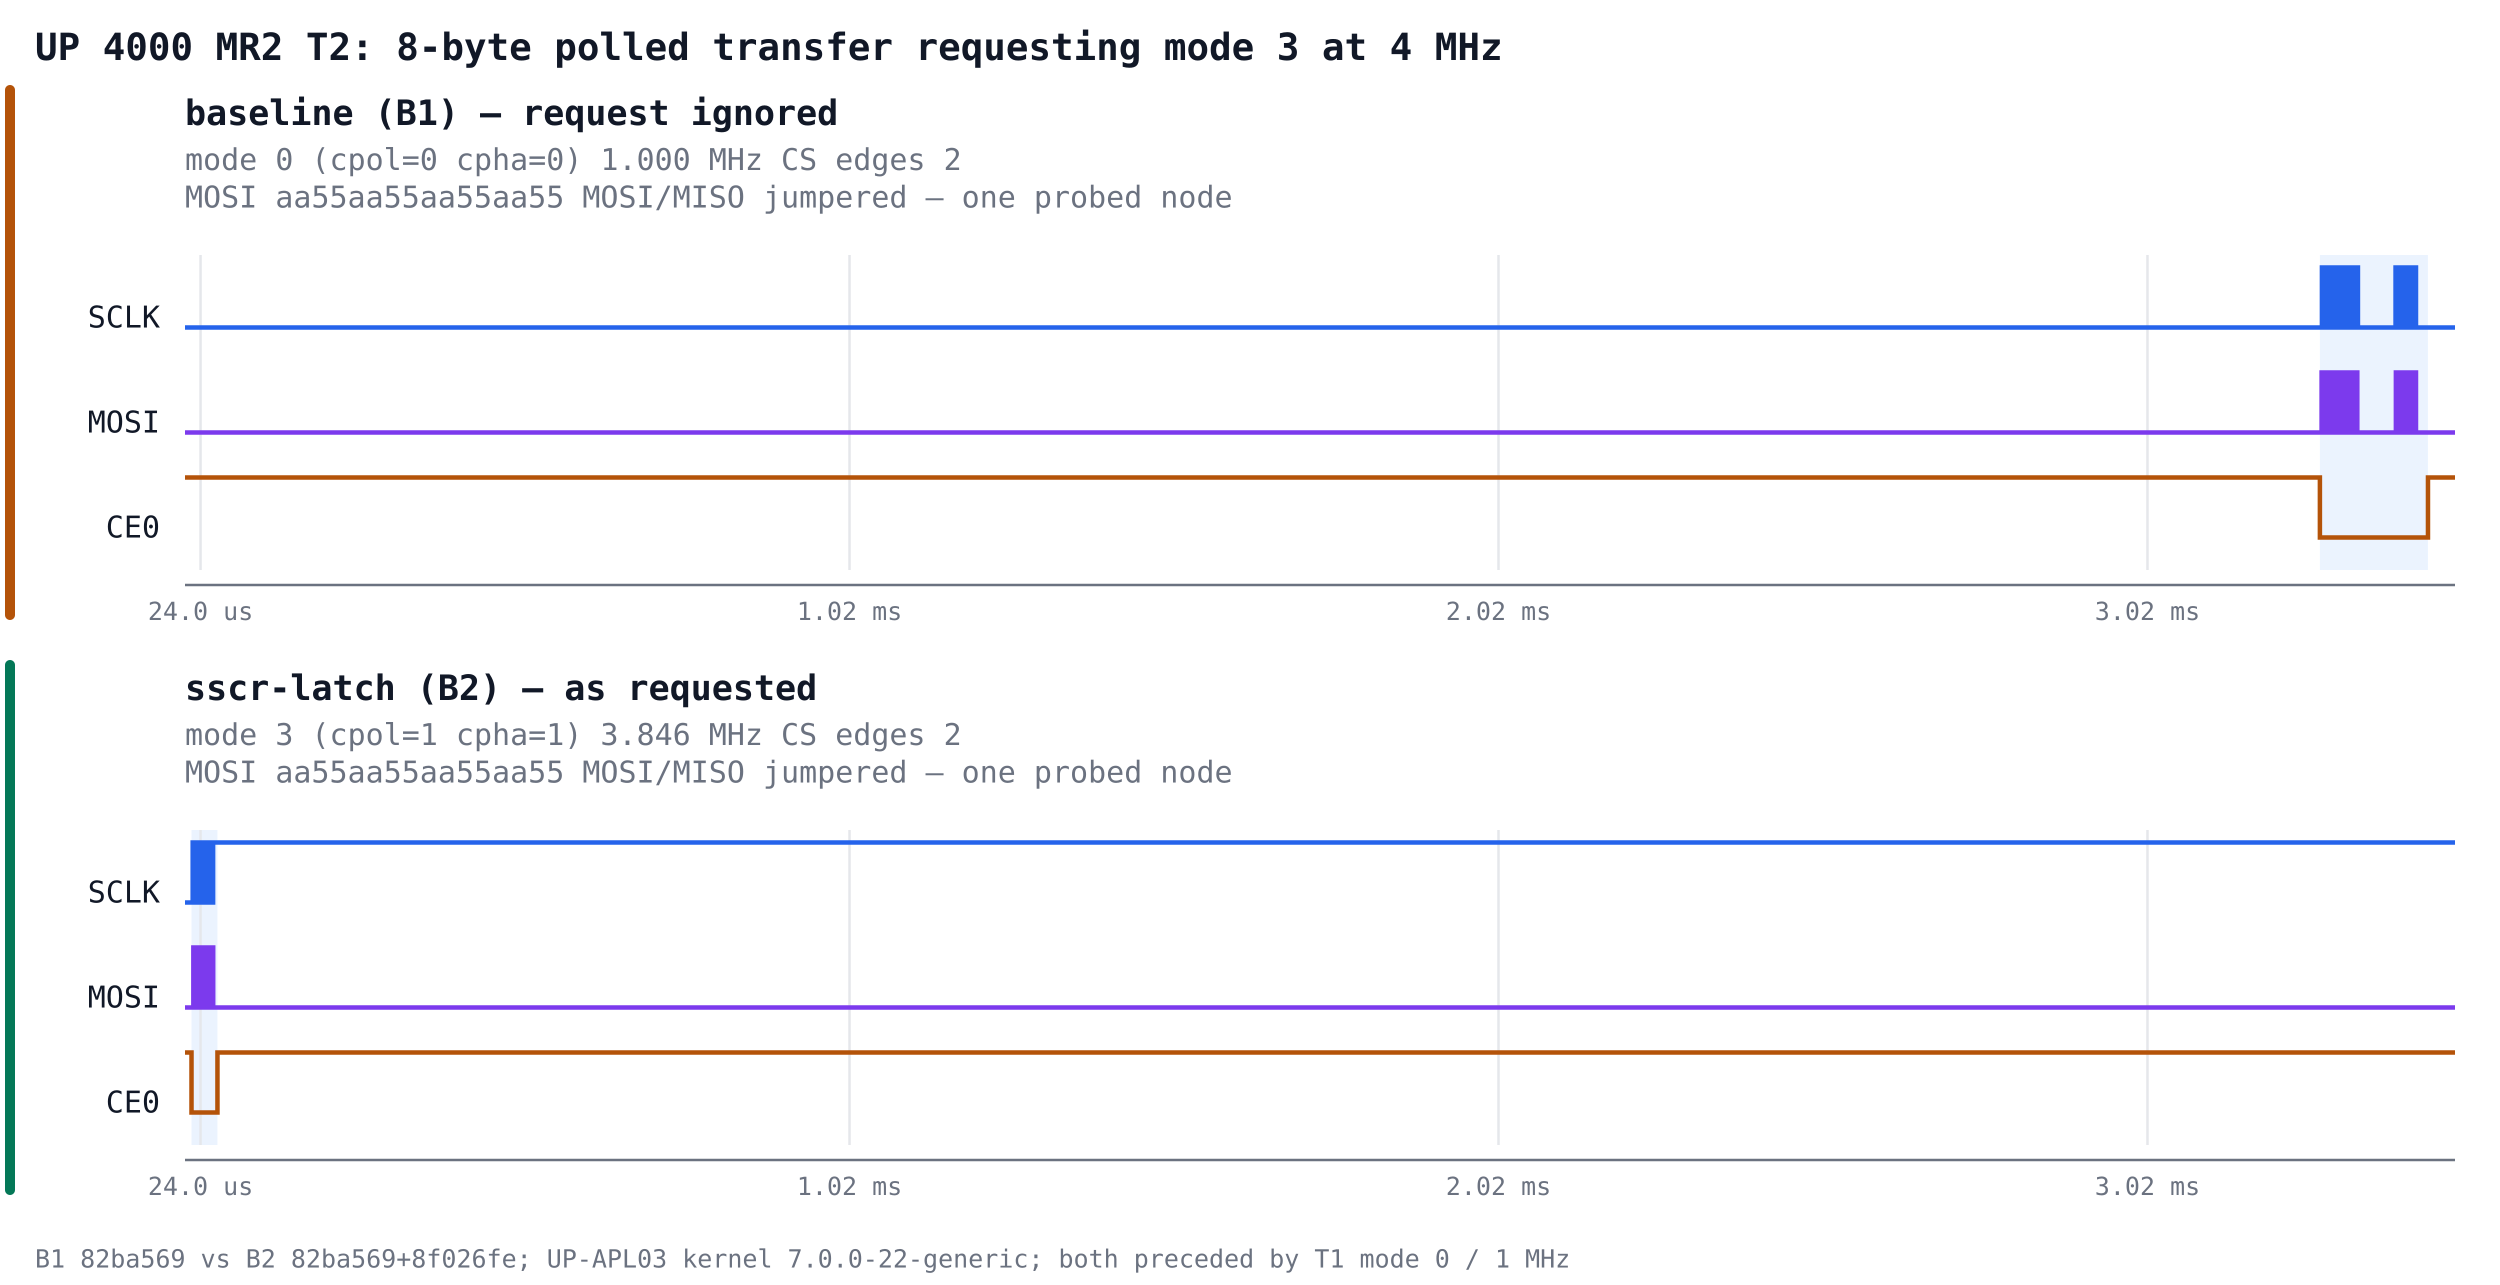
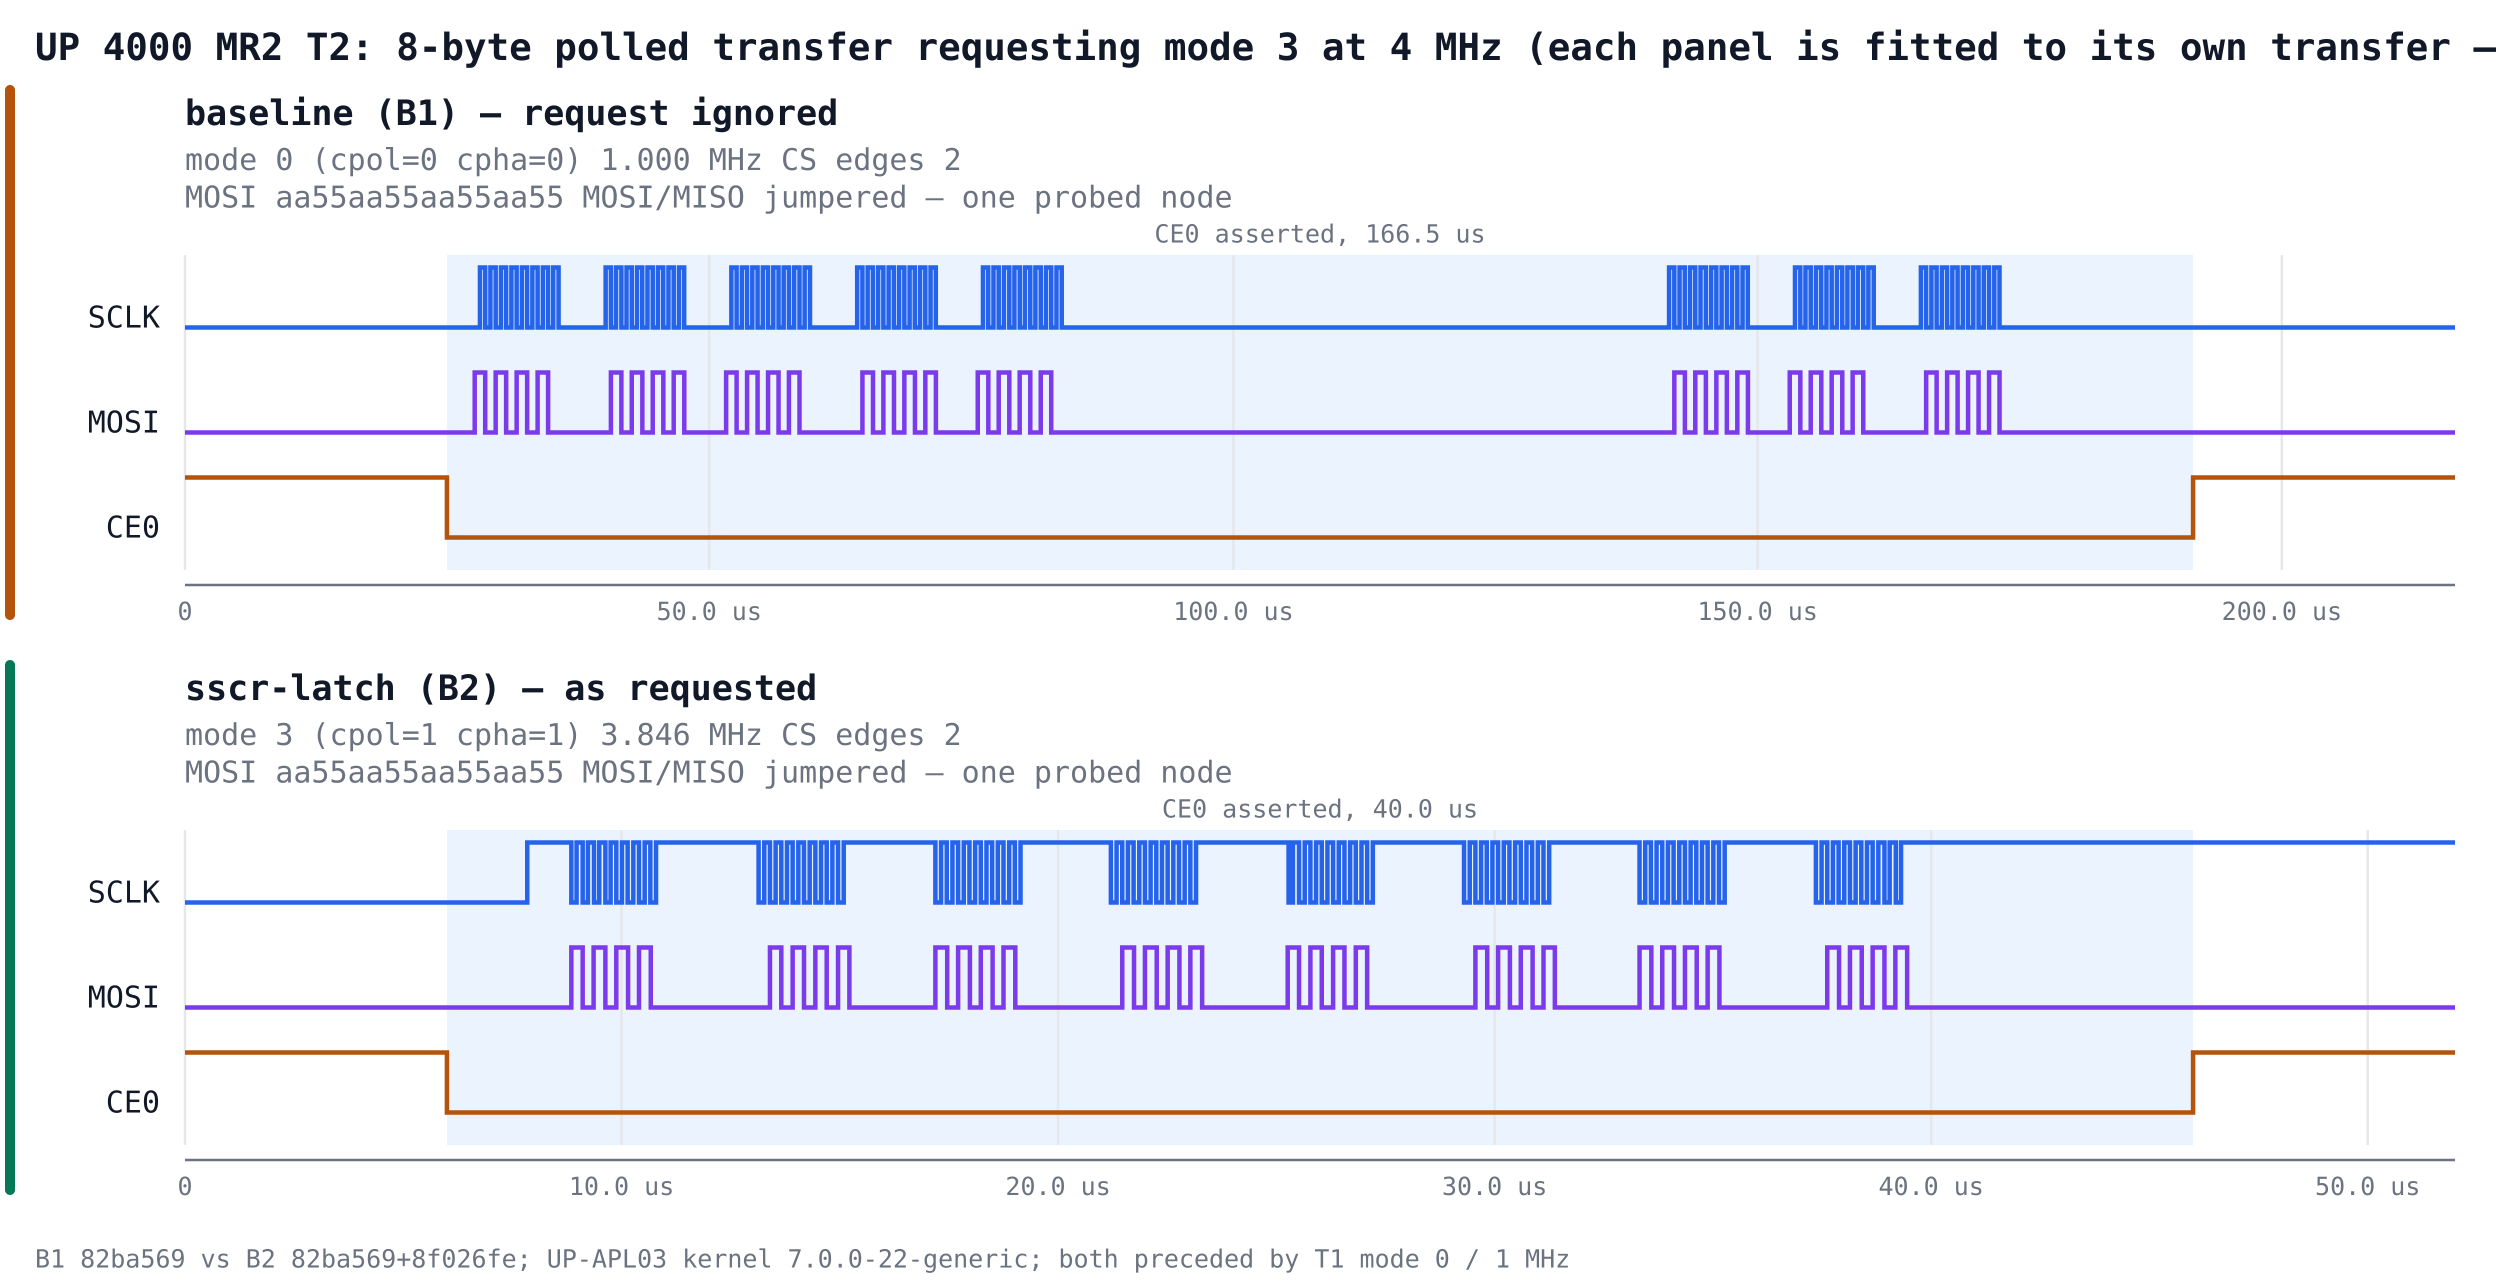
- <svg xmlns="http://www.w3.org/2000/svg" width="1000" height="514" viewBox="0 0 1000 514" role="img" aria-label="UP 4000 MR2 T2: 8-byte polled transfer requesting mode 3 at 4 MHz">
+ <svg xmlns="http://www.w3.org/2000/svg" width="1000" height="514" viewBox="0 0 1000 514" role="img" aria-label="UP 4000 MR2 T2: 8-byte polled transfer requesting mode 3 at 4 MHz (each panel is fitted to its own transfer — note the differing time axes)">
  <rect width="1000" height="514" fill="#ffffff" />
-   <text x="14" y="24" font-family="ui-monospace, SFMono-Regular, Menlo, Consolas, monospace" font-size="15" font-weight="700" fill="#111827">UP 4000 MR2 T2: 8-byte polled transfer requesting mode 3 at 4 MHz</text>
+   <text x="14" y="24" font-family="ui-monospace, SFMono-Regular, Menlo, Consolas, monospace" font-size="15" font-weight="700" fill="#111827">UP 4000 MR2 T2: 8-byte polled transfer requesting mode 3 at 4 MHz (each panel is fitted to its own transfer — note the differing time axes)</text>
  <rect x="2" y="34" width="4" height="214" fill="#b45309" rx="2" />
  <text x="74" y="50" font-family="ui-monospace, SFMono-Regular, Menlo, Consolas, monospace" font-size="14" font-weight="700" fill="#111827">baseline (B1) — request ignored</text>
  <text x="74" y="68" font-family="ui-monospace, SFMono-Regular, Menlo, Consolas, monospace" font-size="12" fill="#6b7280">mode 0 (cpol=0 cpha=0)   1.000 MHz   CS edges 2</text>
  <text x="74" y="83" font-family="ui-monospace, SFMono-Regular, Menlo, Consolas, monospace" font-size="12" fill="#6b7280">MOSI aa55aa55aa55aa55   MOSI/MISO jumpered — one probed node</text>
-   <rect x="927.96" y="102" width="43.23" height="126" fill="#dbeafe" opacity="0.55" />
-   <line x1="80.22" y1="102" x2="80.22" y2="228" stroke="#e5e7eb" stroke-width="1" />
-   <line x1="339.81" y1="102" x2="339.81" y2="228" stroke="#e5e7eb" stroke-width="1" />
-   <line x1="599.40" y1="102" x2="599.40" y2="228" stroke="#e5e7eb" stroke-width="1" />
-   <line x1="858.99" y1="102" x2="858.99" y2="228" stroke="#e5e7eb" stroke-width="1" />
+   <rect x="178.77" y="102" width="698.46" height="126" fill="#dbeafe" opacity="0.55" />
+   <text x="528.00" y="97" text-anchor="middle" font-family="ui-monospace, SFMono-Regular, Menlo, Consolas, monospace" font-size="10" fill="#6b7280">CE0 asserted, 166.5 us</text>
+   <line x1="74.00" y1="102" x2="74.00" y2="228" stroke="#e5e7eb" stroke-width="1" />
+   <line x1="283.69" y1="102" x2="283.69" y2="228" stroke="#e5e7eb" stroke-width="1" />
+   <line x1="493.37" y1="102" x2="493.37" y2="228" stroke="#e5e7eb" stroke-width="1" />
+   <line x1="703.06" y1="102" x2="703.06" y2="228" stroke="#e5e7eb" stroke-width="1" />
+   <line x1="912.74" y1="102" x2="912.74" y2="228" stroke="#e5e7eb" stroke-width="1" />
  <text x="64" y="131" text-anchor="end" font-family="ui-monospace, SFMono-Regular, Menlo, Consolas, monospace" font-size="12" fill="#111827">SCLK</text>
-   <polyline points="74.00,131.00 928.77,131.00 928.77,107.00 928.90,107.00 928.90,131.00 929.03,131.00 929.03,107.00 929.16,107.00 929.16,131.00 929.29,131.00 929.29,107.00 929.42,107.00 929.42,131.00 929.55,131.00 929.55,107.00 929.68,107.00 929.68,131.00 929.81,131.00 929.81,107.00 929.94,107.00 929.94,131.00 930.07,131.00 930.07,107.00 930.20,107.00 930.20,131.00 930.33,131.00 930.33,107.00 930.46,107.00 930.46,131.00 930.59,131.00 930.59,107.00 930.72,107.00 930.72,131.00 931.89,131.00 931.89,107.00 932.02,107.00 932.02,131.00 932.14,131.00 932.14,107.00 932.28,107.00 932.28,131.00 932.40,131.00 932.40,107.00 932.53,107.00 932.53,131.00 932.66,131.00 932.66,107.00 932.79,107.00 932.79,131.00 932.92,131.00 932.92,107.00 933.05,107.00 933.05,131.00 933.18,131.00 933.18,107.00 933.31,107.00 933.31,131.00 933.44,131.00 933.44,107.00 933.57,107.00 933.57,131.00 933.70,131.00 933.70,107.00 933.83,107.00 933.83,131.00 935.00,131.00 935.00,107.00 935.13,107.00 935.13,131.00 935.26,131.00 935.26,107.00 935.39,107.00 935.39,131.00 935.52,131.00 935.52,107.00 935.65,107.00 935.65,131.00 935.78,131.00 935.78,107.00 935.91,107.00 935.91,131.00 936.04,131.00 936.04,107.00 936.17,107.00 936.17,131.00 936.29,131.00 936.29,107.00 936.42,107.00 936.42,131.00 936.55,131.00 936.55,107.00 936.69,107.00 936.69,131.00 936.81,131.00 936.81,107.00 936.95,107.00 936.95,131.00 938.11,131.00 938.11,107.00 938.24,107.00 938.24,131.00 938.37,131.00 938.37,107.00 938.50,107.00 938.50,131.00 938.63,131.00 938.63,107.00 938.76,107.00 938.76,131.00 938.89,131.00 938.89,107.00 939.02,107.00 939.02,131.00 939.15,131.00 939.15,107.00 939.28,107.00 939.28,131.00 939.41,131.00 939.41,107.00 939.54,107.00 939.54,131.00 939.67,131.00 939.67,107.00 939.80,107.00 939.80,131.00 939.93,131.00 939.93,107.00 940.06,107.00 940.06,131.00 941.23,131.00 941.23,107.00 941.36,107.00 941.36,131.00 941.49,131.00 941.49,107.00 941.62,107.00 941.62,131.00 941.75,131.00 941.75,107.00 941.88,107.00 941.88,131.00 942.01,131.00 942.01,107.00 942.14,107.00 942.14,131.00 942.27,131.00 942.27,107.00 942.40,107.00 942.40,131.00 942.53,131.00 942.53,107.00 942.66,107.00 942.66,131.00 942.79,131.00 942.79,107.00 942.92,107.00 942.92,131.00 943.05,131.00 943.05,107.00 943.18,107.00 943.18,131.00 958.22,131.00 958.22,107.00 958.35,107.00 958.35,131.00 958.48,131.00 958.48,107.00 958.61,107.00 958.61,131.00 958.74,131.00 958.74,107.00 958.87,107.00 958.87,131.00 959.00,131.00 959.00,107.00 959.13,107.00 959.13,131.00 959.26,131.00 959.26,107.00 959.39,107.00 959.39,131.00 959.52,131.00 959.52,107.00 959.65,107.00 959.65,131.00 959.78,131.00 959.78,107.00 959.91,107.00 959.91,131.00 960.04,131.00 960.04,107.00 960.17,107.00 960.17,131.00 961.33,131.00 961.33,107.00 961.47,107.00 961.47,131.00 961.59,131.00 961.59,107.00 961.72,107.00 961.72,131.00 961.85,131.00 961.85,107.00 961.98,107.00 961.98,131.00 962.11,131.00 962.11,107.00 962.24,107.00 962.24,131.00 962.37,131.00 962.37,107.00 962.51,107.00 962.51,131.00 962.63,131.00 962.63,107.00 962.77,107.00 962.77,131.00 962.89,131.00 962.89,107.00 963.02,107.00 963.02,131.00 963.15,131.00 963.15,107.00 963.28,107.00 963.28,131.00 964.45,131.00 964.45,107.00 964.58,107.00 964.58,131.00 964.71,131.00 964.71,107.00 964.84,107.00 964.84,131.00 964.97,131.00 964.97,107.00 965.10,107.00 965.10,131.00 965.23,131.00 965.23,107.00 965.36,107.00 965.36,131.00 965.49,131.00 965.49,107.00 965.62,107.00 965.62,131.00 965.75,131.00 965.75,107.00 965.88,107.00 965.88,131.00 966.01,131.00 966.01,107.00 966.14,107.00 966.14,131.00 966.27,131.00 966.27,107.00 966.40,107.00 966.40,131.00 982.00,131.00" fill="none" stroke="#2563eb" stroke-width="1.8" stroke-linejoin="miter" />
+   <polyline points="74.00,131.00 191.98,131.00 191.98,107.00 194.08,107.00 194.08,131.00 196.17,131.00 196.17,107.00 198.27,107.00 198.27,131.00 200.37,131.00 200.37,107.00 202.46,107.00 202.46,131.00 204.56,131.00 204.56,107.00 206.66,107.00 206.66,131.00 208.75,131.00 208.75,107.00 210.85,107.00 210.85,131.00 212.95,131.00 212.95,107.00 215.04,107.00 215.04,131.00 217.14,131.00 217.14,107.00 219.24,107.00 219.24,131.00 221.29,131.00 221.29,107.00 223.43,107.00 223.43,131.00 242.26,131.00 242.26,107.00 244.36,107.00 244.36,131.00 246.41,131.00 246.41,107.00 248.55,107.00 248.55,131.00 250.61,131.00 250.61,107.00 252.70,107.00 252.70,131.00 254.80,131.00 254.80,107.00 256.90,107.00 256.90,131.00 258.99,131.00 258.99,107.00 261.09,107.00 261.09,131.00 263.19,131.00 263.19,107.00 265.29,107.00 265.29,131.00 267.38,131.00 267.38,107.00 269.48,107.00 269.48,131.00 271.58,131.00 271.58,107.00 273.67,107.00 273.67,131.00 292.54,131.00 292.54,107.00 294.64,107.00 294.64,131.00 296.74,131.00 296.74,107.00 298.83,107.00 298.83,131.00 300.93,131.00 300.93,107.00 303.03,107.00 303.03,131.00 305.13,131.00 305.13,107.00 307.22,107.00 307.22,131.00 309.32,131.00 309.32,107.00 311.42,107.00 311.42,131.00 313.47,131.00 313.47,107.00 315.57,107.00 315.57,131.00 317.66,131.00 317.66,107.00 319.80,107.00 319.80,131.00 321.86,131.00 321.86,107.00 324.00,107.00 324.00,131.00 342.87,131.00 342.87,107.00 344.97,107.00 344.97,131.00 347.06,131.00 347.06,107.00 349.16,107.00 349.16,131.00 351.26,131.00 351.26,107.00 353.35,107.00 353.35,131.00 355.45,131.00 355.45,107.00 357.55,107.00 357.55,131.00 359.64,131.00 359.64,107.00 361.74,107.00 361.74,131.00 363.84,131.00 363.84,107.00 365.93,107.00 365.93,131.00 368.03,131.00 368.03,107.00 370.13,107.00 370.13,131.00 372.22,131.00 372.22,107.00 374.32,107.00 374.32,131.00 393.19,131.00 393.19,107.00 395.29,107.00 395.29,131.00 397.39,131.00 397.39,107.00 399.48,107.00 399.48,131.00 401.58,131.00 401.58,107.00 403.72,107.00 403.72,131.00 405.77,131.00 405.77,107.00 407.91,107.00 407.91,131.00 409.97,131.00 409.97,107.00 412.11,107.00 412.11,131.00 414.16,131.00 414.16,107.00 416.30,107.00 416.30,131.00 418.40,131.00 418.40,107.00 420.49,107.00 420.49,131.00 422.59,131.00 422.59,107.00 424.69,107.00 424.69,131.00 667.63,131.00 667.63,107.00 669.73,107.00 669.73,131.00 671.82,131.00 671.82,107.00 673.92,107.00 673.92,131.00 676.02,131.00 676.02,107.00 678.11,107.00 678.11,131.00 680.21,131.00 680.21,107.00 682.35,107.00 682.35,131.00 684.45,131.00 684.45,107.00 686.54,107.00 686.54,131.00 688.64,131.00 688.64,107.00 690.74,107.00 690.74,131.00 692.83,131.00 692.83,107.00 694.93,107.00 694.93,131.00 697.03,131.00 697.03,107.00 699.12,107.00 699.12,131.00 718.00,131.00 718.00,107.00 720.13,107.00 720.13,131.00 722.19,131.00 722.19,107.00 724.29,107.00 724.29,131.00 726.38,131.00 726.38,107.00 728.48,107.00 728.48,131.00 730.58,131.00 730.58,107.00 732.67,107.00 732.67,131.00 734.77,131.00 734.77,107.00 736.91,107.00 736.91,131.00 738.96,131.00 738.96,107.00 741.10,107.00 741.10,131.00 743.16,131.00 743.16,107.00 745.30,107.00 745.30,131.00 747.35,131.00 747.35,107.00 749.49,107.00 749.49,131.00 768.36,131.00 768.36,107.00 770.46,107.00 770.46,131.00 772.56,131.00 772.56,107.00 774.65,107.00 774.65,131.00 776.75,131.00 776.75,107.00 778.85,107.00 778.85,131.00 780.94,131.00 780.94,107.00 783.04,107.00 783.04,131.00 785.14,131.00 785.14,107.00 787.23,107.00 787.23,131.00 789.33,131.00 789.33,107.00 791.43,107.00 791.43,131.00 793.52,131.00 793.52,107.00 795.62,107.00 795.62,131.00 797.72,131.00 797.72,107.00 799.81,107.00 799.81,131.00 982.00,131.00" fill="none" stroke="#2563eb" stroke-width="1.8" stroke-linejoin="miter" />
  <text x="64" y="173" text-anchor="end" font-family="ui-monospace, SFMono-Regular, Menlo, Consolas, monospace" font-size="12" fill="#111827">MOSI</text>
-   <polyline points="74.00,173.00 928.64,173.00 928.64,149.00 928.90,149.00 928.90,173.00 929.16,173.00 929.16,149.00 929.42,149.00 929.42,173.00 929.68,173.00 929.68,149.00 929.94,149.00 929.94,173.00 930.20,173.00 930.20,149.00 930.46,149.00 930.46,173.00 932.02,173.00 932.02,149.00 932.28,149.00 932.28,173.00 932.53,173.00 932.53,149.00 932.80,149.00 932.80,173.00 933.05,173.00 933.05,149.00 933.31,149.00 933.31,173.00 933.57,173.00 933.57,149.00 933.83,149.00 933.83,173.00 934.87,173.00 934.87,149.00 935.13,149.00 935.13,173.00 935.39,173.00 935.39,149.00 935.65,149.00 935.65,173.00 935.91,173.00 935.91,149.00 936.17,149.00 936.17,173.00 936.42,173.00 936.42,149.00 936.69,149.00 936.69,173.00 938.24,173.00 938.24,149.00 938.51,149.00 938.51,173.00 938.76,173.00 938.76,149.00 939.03,149.00 939.03,173.00 939.28,173.00 939.28,149.00 939.54,149.00 939.54,173.00 939.80,173.00 939.80,149.00 940.06,149.00 940.06,173.00 941.10,173.00 941.10,149.00 941.36,149.00 941.36,173.00 941.62,173.00 941.62,149.00 941.88,149.00 941.88,173.00 942.14,173.00 942.14,149.00 942.40,149.00 942.40,173.00 942.66,173.00 942.66,149.00 942.92,149.00 942.92,173.00 958.35,173.00 958.35,149.00 958.61,149.00 958.61,173.00 958.87,173.00 958.87,149.00 959.13,149.00 959.13,173.00 959.39,173.00 959.39,149.00 959.65,149.00 959.65,173.00 959.91,173.00 959.91,149.00 960.17,149.00 960.17,173.00 961.20,173.00 961.20,149.00 961.47,149.00 961.47,173.00 961.72,173.00 961.72,149.00 961.99,149.00 961.99,173.00 962.24,173.00 962.24,149.00 962.51,149.00 962.51,173.00 962.76,173.00 962.76,149.00 963.02,149.00 963.02,173.00 964.58,173.00 964.58,149.00 964.84,149.00 964.84,173.00 965.10,173.00 965.10,149.00 965.36,149.00 965.36,173.00 965.62,173.00 965.62,149.00 965.88,149.00 965.88,173.00 966.14,173.00 966.14,149.00 966.40,149.00 966.40,173.00 982.00,173.00" fill="none" stroke="#7c3aed" stroke-width="1.8" stroke-linejoin="miter" />
+   <polyline points="74.00,173.00 189.88,173.00 189.88,149.00 194.08,149.00 194.08,173.00 198.27,173.00 198.27,149.00 202.46,149.00 202.46,173.00 206.66,173.00 206.66,149.00 210.85,149.00 210.85,173.00 215.04,173.00 215.04,149.00 219.24,149.00 219.24,173.00 244.36,173.00 244.36,149.00 248.55,149.00 248.55,173.00 252.70,173.00 252.70,149.00 256.94,149.00 256.94,173.00 261.09,173.00 261.09,149.00 265.33,149.00 265.33,173.00 269.48,173.00 269.48,149.00 273.71,149.00 273.71,173.00 290.45,173.00 290.45,149.00 294.64,149.00 294.64,173.00 298.83,173.00 298.83,149.00 303.03,149.00 303.03,173.00 307.22,173.00 307.22,149.00 311.42,149.00 311.42,173.00 315.57,173.00 315.57,149.00 319.80,149.00 319.80,173.00 344.97,173.00 344.97,149.00 349.20,149.00 349.20,173.00 353.35,173.00 353.35,149.00 357.59,149.00 357.59,173.00 361.74,173.00 361.74,149.00 365.98,149.00 365.98,173.00 370.13,173.00 370.13,149.00 374.36,149.00 374.36,173.00 391.10,173.00 391.10,149.00 395.33,149.00 395.33,173.00 399.48,173.00 399.48,149.00 403.72,149.00 403.72,173.00 407.87,173.00 407.87,149.00 412.11,149.00 412.11,173.00 416.30,173.00 416.30,149.00 420.49,149.00 420.49,173.00 669.73,173.00 669.73,149.00 673.96,149.00 673.96,173.00 678.11,173.00 678.11,149.00 682.35,149.00 682.35,173.00 686.54,173.00 686.54,149.00 690.74,149.00 690.74,173.00 694.93,173.00 694.93,149.00 699.17,149.00 699.17,173.00 715.90,173.00 715.90,149.00 720.13,149.00 720.13,173.00 724.29,173.00 724.29,149.00 728.52,149.00 728.52,173.00 732.67,173.00 732.67,149.00 736.91,149.00 736.91,173.00 741.06,173.00 741.06,149.00 745.30,149.00 745.30,173.00 770.46,173.00 770.46,149.00 774.65,149.00 774.65,173.00 778.85,173.00 778.85,149.00 783.04,149.00 783.04,173.00 787.23,173.00 787.23,149.00 791.43,149.00 791.43,173.00 795.62,173.00 795.62,149.00 799.81,149.00 799.81,173.00 982.00,173.00" fill="none" stroke="#7c3aed" stroke-width="1.8" stroke-linejoin="miter" />
  <text x="64" y="215" text-anchor="end" font-family="ui-monospace, SFMono-Regular, Menlo, Consolas, monospace" font-size="12" fill="#111827">CE0</text>
-   <polyline points="74.00,191.00 927.96,191.00 927.96,215.00 971.19,215.00 971.19,191.00 982.00,191.00" fill="none" stroke="#b45309" stroke-width="1.8" stroke-linejoin="miter" />
+   <polyline points="74.00,191.00 178.77,191.00 178.77,215.00 877.23,215.00 877.23,191.00 982.00,191.00" fill="none" stroke="#b45309" stroke-width="1.8" stroke-linejoin="miter" />
  <line x1="74.00" y1="234" x2="982.00" y2="234" stroke="#6b7280" stroke-width="1" />
-   <text x="80.22" y="248" text-anchor="middle" font-family="ui-monospace, SFMono-Regular, Menlo, Consolas, monospace" font-size="10" fill="#6b7280">24.0 us</text>
-   <text x="339.81" y="248" text-anchor="middle" font-family="ui-monospace, SFMono-Regular, Menlo, Consolas, monospace" font-size="10" fill="#6b7280">1.02 ms</text>
-   <text x="599.40" y="248" text-anchor="middle" font-family="ui-monospace, SFMono-Regular, Menlo, Consolas, monospace" font-size="10" fill="#6b7280">2.02 ms</text>
-   <text x="858.99" y="248" text-anchor="middle" font-family="ui-monospace, SFMono-Regular, Menlo, Consolas, monospace" font-size="10" fill="#6b7280">3.02 ms</text>
+   <text x="74.00" y="248" text-anchor="middle" font-family="ui-monospace, SFMono-Regular, Menlo, Consolas, monospace" font-size="10" fill="#6b7280">0</text>
+   <text x="283.69" y="248" text-anchor="middle" font-family="ui-monospace, SFMono-Regular, Menlo, Consolas, monospace" font-size="10" fill="#6b7280">50.0 us</text>
+   <text x="493.37" y="248" text-anchor="middle" font-family="ui-monospace, SFMono-Regular, Menlo, Consolas, monospace" font-size="10" fill="#6b7280">100.0 us</text>
+   <text x="703.06" y="248" text-anchor="middle" font-family="ui-monospace, SFMono-Regular, Menlo, Consolas, monospace" font-size="10" fill="#6b7280">150.0 us</text>
+   <text x="912.74" y="248" text-anchor="middle" font-family="ui-monospace, SFMono-Regular, Menlo, Consolas, monospace" font-size="10" fill="#6b7280">200.0 us</text>
  <rect x="2" y="264" width="4" height="214" fill="#047857" rx="2" />
  <text x="74" y="280" font-family="ui-monospace, SFMono-Regular, Menlo, Consolas, monospace" font-size="14" font-weight="700" fill="#111827">sscr-latch (B2) — as requested</text>
  <text x="74" y="298" font-family="ui-monospace, SFMono-Regular, Menlo, Consolas, monospace" font-size="12" fill="#6b7280">mode 3 (cpol=1 cpha=1)   3.846 MHz   CS edges 2</text>
  <text x="74" y="313" font-family="ui-monospace, SFMono-Regular, Menlo, Consolas, monospace" font-size="12" fill="#6b7280">MOSI aa55aa55aa55aa55   MOSI/MISO jumpered — one probed node</text>
-   <rect x="76.60" y="332" width="10.38" height="126" fill="#dbeafe" opacity="0.55" />
-   <line x1="80.22" y1="332" x2="80.22" y2="458" stroke="#e5e7eb" stroke-width="1" />
-   <line x1="339.81" y1="332" x2="339.81" y2="458" stroke="#e5e7eb" stroke-width="1" />
-   <line x1="599.40" y1="332" x2="599.40" y2="458" stroke="#e5e7eb" stroke-width="1" />
-   <line x1="858.99" y1="332" x2="858.99" y2="458" stroke="#e5e7eb" stroke-width="1" />
+   <rect x="178.77" y="332" width="698.46" height="126" fill="#dbeafe" opacity="0.55" />
+   <text x="528.00" y="327" text-anchor="middle" font-family="ui-monospace, SFMono-Regular, Menlo, Consolas, monospace" font-size="10" fill="#6b7280">CE0 asserted, 40.0 us</text>
+   <line x1="74.00" y1="332" x2="74.00" y2="458" stroke="#e5e7eb" stroke-width="1" />
+   <line x1="248.62" y1="332" x2="248.62" y2="458" stroke="#e5e7eb" stroke-width="1" />
+   <line x1="423.23" y1="332" x2="423.23" y2="458" stroke="#e5e7eb" stroke-width="1" />
+   <line x1="597.85" y1="332" x2="597.85" y2="458" stroke="#e5e7eb" stroke-width="1" />
+   <line x1="772.46" y1="332" x2="772.46" y2="458" stroke="#e5e7eb" stroke-width="1" />
+   <line x1="947.08" y1="332" x2="947.08" y2="458" stroke="#e5e7eb" stroke-width="1" />
  <text x="64" y="361" text-anchor="end" font-family="ui-monospace, SFMono-Regular, Menlo, Consolas, monospace" font-size="12" fill="#111827">SCLK</text>
-   <polyline points="74.00,361.00 77.07,361.00 77.07,337.00 77.34,337.00 77.34,361.00 77.37,361.00 77.37,337.00 77.40,337.00 77.40,361.00 77.43,361.00 77.43,337.00 77.47,337.00 77.47,361.00 77.50,361.00 77.50,337.00 77.54,337.00 77.54,361.00 77.57,361.00 77.57,337.00 77.60,337.00 77.60,361.00 77.64,361.00 77.64,337.00 77.67,337.00 77.67,361.00 77.70,361.00 77.70,337.00 77.74,337.00 77.74,361.00 77.77,361.00 77.77,337.00 77.81,337.00 77.81,361.00 77.84,361.00 77.84,337.00 78.45,337.00 78.45,361.00 78.48,361.00 78.48,337.00 78.52,337.00 78.52,361.00 78.55,361.00 78.55,337.00 78.58,337.00 78.58,361.00 78.62,361.00 78.62,337.00 78.65,337.00 78.65,361.00 78.69,361.00 78.69,337.00 78.72,337.00 78.72,361.00 78.75,361.00 78.75,337.00 78.79,337.00 78.79,361.00 78.82,361.00 78.82,337.00 78.85,337.00 78.85,361.00 78.89,361.00 78.89,337.00 78.92,337.00 78.92,361.00 78.96,361.00 78.96,337.00 79.50,337.00 79.50,361.00 79.53,361.00 79.53,337.00 79.57,337.00 79.57,361.00 79.60,361.00 79.60,337.00 79.64,337.00 79.64,361.00 79.67,361.00 79.67,337.00 79.70,337.00 79.70,361.00 79.74,361.00 79.74,337.00 79.77,337.00 79.77,361.00 79.80,361.00 79.80,337.00 79.84,337.00 79.84,361.00 79.87,361.00 79.87,337.00 79.91,337.00 79.91,361.00 79.94,361.00 79.94,337.00 79.97,337.00 79.97,361.00 80.01,361.00 80.01,337.00 80.54,337.00 80.54,361.00 80.58,361.00 80.58,337.00 80.61,337.00 80.61,361.00 80.65,361.00 80.65,337.00 80.68,337.00 80.68,361.00 80.71,361.00 80.71,337.00 80.75,337.00 80.75,361.00 80.78,361.00 80.78,337.00 80.81,337.00 80.81,361.00 80.85,361.00 80.85,337.00 80.88,337.00 80.88,361.00 80.92,361.00 80.92,337.00 80.95,337.00 80.95,361.00 80.98,361.00 80.98,337.00 81.02,337.00 81.02,361.00 81.05,361.00 81.05,337.00 81.60,337.00 81.60,361.00 81.63,361.00 81.63,337.00 81.66,337.00 81.66,361.00 81.70,361.00 81.70,337.00 81.73,337.00 81.73,361.00 81.76,361.00 81.76,337.00 81.80,337.00 81.80,361.00 81.83,361.00 81.83,337.00 81.87,337.00 81.87,361.00 81.90,361.00 81.90,337.00 81.93,337.00 81.93,361.00 81.97,361.00 81.97,337.00 82.00,337.00 82.00,361.00 82.03,361.00 82.03,337.00 82.07,337.00 82.07,361.00 82.10,361.00 82.10,337.00 82.64,337.00 82.64,361.00 82.68,361.00 82.68,337.00 82.71,337.00 82.71,361.00 82.75,361.00 82.75,337.00 82.78,337.00 82.78,361.00 82.81,361.00 82.81,337.00 82.85,337.00 82.85,361.00 82.88,361.00 82.88,337.00 82.91,337.00 82.91,361.00 82.95,361.00 82.95,337.00 82.98,337.00 82.98,361.00 83.02,361.00 83.02,337.00 83.05,337.00 83.05,361.00 83.08,361.00 83.08,337.00 83.12,337.00 83.12,361.00 83.15,361.00 83.15,337.00 83.69,337.00 83.69,361.00 83.72,361.00 83.72,337.00 83.76,337.00 83.76,361.00 83.79,361.00 83.79,337.00 83.82,337.00 83.82,361.00 83.86,361.00 83.86,337.00 83.89,337.00 83.89,361.00 83.92,361.00 83.92,337.00 83.96,337.00 83.96,361.00 83.99,361.00 83.99,337.00 84.03,337.00 84.03,361.00 84.06,361.00 84.06,337.00 84.09,337.00 84.09,361.00 84.13,361.00 84.13,337.00 84.16,337.00 84.16,361.00 84.19,361.00 84.19,337.00 84.74,337.00 84.74,361.00 84.77,361.00 84.77,337.00 84.80,337.00 84.80,361.00 84.84,361.00 84.84,337.00 84.87,337.00 84.87,361.00 84.91,361.00 84.91,337.00 84.94,337.00 84.94,361.00 84.97,361.00 84.97,337.00 85.01,337.00 85.01,361.00 85.04,361.00 85.04,337.00 85.07,337.00 85.07,361.00 85.11,361.00 85.11,337.00 85.14,337.00 85.14,361.00 85.18,361.00 85.18,337.00 85.21,337.00 85.21,361.00 85.24,361.00 85.24,337.00 982.00,337.00" fill="none" stroke="#2563eb" stroke-width="1.8" stroke-linejoin="miter" />
+   <polyline points="74.00,361.00 210.90,361.00 210.90,337.00 228.53,337.00 228.53,361.00 230.63,361.00 230.63,337.00 233.07,337.00 233.07,361.00 235.17,361.00 235.17,337.00 237.61,337.00 237.61,361.00 239.71,361.00 239.71,337.00 242.15,337.00 242.15,361.00 244.25,361.00 244.25,337.00 246.52,337.00 246.52,361.00 248.79,361.00 248.79,337.00 251.06,337.00 251.06,361.00 253.33,361.00 253.33,337.00 255.60,337.00 255.60,361.00 257.87,361.00 257.87,337.00 260.14,337.00 260.14,361.00 262.41,361.00 262.41,337.00 303.44,337.00 303.44,361.00 305.71,361.00 305.71,337.00 307.98,337.00 307.98,361.00 310.25,361.00 310.25,337.00 312.52,337.00 312.52,361.00 314.79,361.00 314.79,337.00 317.06,337.00 317.06,361.00 319.33,361.00 319.33,337.00 321.60,337.00 321.60,361.00 323.87,361.00 323.87,337.00 326.14,337.00 326.14,361.00 328.41,361.00 328.41,337.00 330.68,337.00 330.68,361.00 332.95,361.00 332.95,337.00 335.22,337.00 335.22,361.00 337.49,361.00 337.49,337.00 374.16,337.00 374.16,361.00 376.43,361.00 376.43,337.00 378.70,337.00 378.70,361.00 380.97,361.00 380.97,337.00 383.24,337.00 383.24,361.00 385.51,361.00 385.51,337.00 387.78,337.00 387.78,361.00 390.05,361.00 390.05,337.00 392.32,337.00 392.32,361.00 394.59,361.00 394.59,337.00 396.86,337.00 396.86,361.00 399.13,361.00 399.13,337.00 401.40,337.00 401.40,361.00 403.67,361.00 403.67,337.00 405.94,337.00 405.94,361.00 408.21,361.00 408.21,337.00 444.36,337.00 444.36,361.00 446.63,361.00 446.63,337.00 448.90,337.00 448.90,361.00 451.17,361.00 451.17,337.00 453.44,337.00 453.44,361.00 455.71,361.00 455.71,337.00 457.98,337.00 457.98,361.00 460.25,361.00 460.25,337.00 462.52,337.00 462.52,361.00 464.79,361.00 464.79,337.00 467.06,337.00 467.06,361.00 469.33,361.00 469.33,337.00 471.60,337.00 471.60,361.00 473.87,361.00 473.87,337.00 476.14,337.00 476.14,361.00 478.41,361.00 478.41,337.00 515.43,337.00 515.43,361.00 517.17,361.00 517.17,337.00 519.62,337.00 519.62,361.00 521.89,361.00 521.89,337.00 524.16,337.00 524.16,361.00 526.43,361.00 526.43,337.00 528.70,337.00 528.70,361.00 530.97,361.00 530.97,337.00 533.24,337.00 533.24,361.00 535.51,361.00 535.51,337.00 537.78,337.00 537.78,361.00 540.05,361.00 540.05,337.00 542.32,337.00 542.32,361.00 544.59,361.00 544.59,337.00 546.86,337.00 546.86,361.00 549.13,361.00 549.13,337.00 585.62,337.00 585.62,361.00 587.89,361.00 587.89,337.00 590.16,337.00 590.16,361.00 592.43,361.00 592.43,337.00 594.70,337.00 594.70,361.00 596.97,361.00 596.97,337.00 599.24,337.00 599.24,361.00 601.51,361.00 601.51,337.00 603.78,337.00 603.78,361.00 606.05,361.00 606.05,337.00 608.32,337.00 608.32,361.00 610.59,361.00 610.59,337.00 612.86,337.00 612.86,361.00 615.13,361.00 615.13,337.00 617.40,337.00 617.40,361.00 619.67,361.00 619.67,337.00 655.82,337.00 655.82,361.00 658.09,361.00 658.09,337.00 660.36,337.00 660.36,361.00 662.63,361.00 662.63,337.00 664.90,337.00 664.90,361.00 667.17,361.00 667.17,337.00 669.44,337.00 669.44,361.00 671.71,361.00 671.71,337.00 673.98,337.00 673.98,361.00 676.25,361.00 676.25,337.00 678.52,337.00 678.52,361.00 680.79,361.00 680.79,337.00 683.06,337.00 683.06,361.00 685.33,361.00 685.33,337.00 687.60,337.00 687.60,361.00 689.87,361.00 689.87,337.00 726.36,337.00 726.36,361.00 728.63,361.00 728.63,337.00 730.90,337.00 730.90,361.00 733.17,361.00 733.17,337.00 735.44,337.00 735.44,361.00 737.71,361.00 737.71,337.00 739.98,337.00 739.98,361.00 742.25,361.00 742.25,337.00 744.52,337.00 744.52,361.00 746.79,361.00 746.79,337.00 749.06,337.00 749.06,361.00 751.33,361.00 751.33,337.00 753.78,337.00 753.78,361.00 755.87,361.00 755.87,337.00 758.32,337.00 758.32,361.00 760.41,361.00 760.41,337.00 982.00,337.00" fill="none" stroke="#2563eb" stroke-width="1.8" stroke-linejoin="miter" />
  <text x="64" y="403" text-anchor="end" font-family="ui-monospace, SFMono-Regular, Menlo, Consolas, monospace" font-size="12" fill="#111827">MOSI</text>
-   <polyline points="74.00,403.00 77.34,403.00 77.34,379.00 77.40,379.00 77.40,403.00 77.47,403.00 77.47,379.00 77.54,379.00 77.54,403.00 77.60,403.00 77.60,379.00 77.67,379.00 77.67,403.00 77.74,403.00 77.74,379.00 77.81,379.00 77.81,403.00 78.52,403.00 78.52,379.00 78.58,379.00 78.58,403.00 78.65,403.00 78.65,379.00 78.72,379.00 78.72,403.00 78.79,403.00 78.79,379.00 78.85,379.00 78.85,403.00 78.92,403.00 78.92,379.00 78.99,379.00 78.99,403.00 79.50,403.00 79.50,379.00 79.57,379.00 79.57,403.00 79.64,403.00 79.64,379.00 79.71,379.00 79.71,403.00 79.77,403.00 79.77,379.00 79.84,379.00 79.84,403.00 79.91,403.00 79.91,379.00 79.98,379.00 79.98,403.00 80.61,403.00 80.61,379.00 80.68,379.00 80.68,403.00 80.75,403.00 80.75,379.00 80.82,379.00 80.82,403.00 80.88,403.00 80.88,379.00 80.95,379.00 80.95,403.00 81.02,403.00 81.02,379.00 81.09,379.00 81.09,403.00 81.60,403.00 81.60,379.00 81.66,379.00 81.66,403.00 81.73,403.00 81.73,379.00 81.80,379.00 81.80,403.00 81.87,403.00 81.87,379.00 81.93,379.00 81.93,403.00 82.00,403.00 82.00,379.00 82.07,379.00 82.07,403.00 82.71,403.00 82.71,379.00 82.78,379.00 82.78,403.00 82.85,403.00 82.85,379.00 82.92,379.00 82.92,403.00 82.98,403.00 82.98,379.00 83.05,379.00 83.05,403.00 83.12,403.00 83.12,379.00 83.18,379.00 83.18,403.00 83.69,403.00 83.69,379.00 83.76,379.00 83.76,403.00 83.82,403.00 83.82,379.00 83.89,379.00 83.89,403.00 83.96,403.00 83.96,379.00 84.03,379.00 84.03,403.00 84.09,403.00 84.09,379.00 84.16,379.00 84.16,403.00 84.80,403.00 84.80,379.00 84.87,379.00 84.87,403.00 84.94,403.00 84.94,379.00 85.01,379.00 85.01,403.00 85.07,403.00 85.07,379.00 85.14,379.00 85.14,403.00 85.21,403.00 85.21,379.00 85.28,379.00 85.28,403.00 982.00,403.00" fill="none" stroke="#7c3aed" stroke-width="1.8" stroke-linejoin="miter" />
+   <polyline points="74.00,403.00 228.53,403.00 228.53,379.00 233.07,379.00 233.07,403.00 237.44,403.00 237.44,379.00 242.15,379.00 242.15,403.00 246.52,403.00 246.52,379.00 251.23,379.00 251.23,403.00 255.60,403.00 255.60,379.00 260.31,379.00 260.31,403.00 307.98,403.00 307.98,379.00 312.52,379.00 312.52,403.00 317.06,403.00 317.06,379.00 321.60,379.00 321.60,403.00 326.14,403.00 326.14,379.00 330.68,379.00 330.68,403.00 335.22,403.00 335.22,379.00 339.76,379.00 339.76,403.00 374.16,403.00 374.16,379.00 378.88,379.00 378.88,403.00 383.24,403.00 383.24,379.00 387.96,379.00 387.96,403.00 392.32,403.00 392.32,379.00 397.04,379.00 397.04,403.00 401.40,403.00 401.40,379.00 406.12,379.00 406.12,403.00 448.90,403.00 448.90,379.00 453.61,379.00 453.61,403.00 457.98,403.00 457.98,379.00 462.69,379.00 462.69,403.00 467.06,403.00 467.06,379.00 471.77,379.00 471.77,403.00 476.14,403.00 476.14,379.00 480.85,379.00 480.85,403.00 515.08,403.00 515.08,379.00 519.62,379.00 519.62,403.00 524.16,403.00 524.16,379.00 528.70,379.00 528.70,403.00 533.24,403.00 533.24,379.00 537.78,379.00 537.78,403.00 542.32,403.00 542.32,379.00 546.86,379.00 546.86,403.00 590.16,403.00 590.16,379.00 594.88,379.00 594.88,403.00 599.24,403.00 599.24,379.00 603.96,379.00 603.96,403.00 608.32,403.00 608.32,379.00 613.04,379.00 613.04,403.00 617.40,403.00 617.40,379.00 621.94,379.00 621.94,403.00 655.82,403.00 655.82,379.00 660.53,379.00 660.53,403.00 664.90,403.00 664.90,379.00 669.61,379.00 669.61,403.00 673.98,403.00 673.98,379.00 678.69,379.00 678.69,403.00 683.06,403.00 683.06,379.00 687.77,379.00 687.77,403.00 730.90,403.00 730.90,379.00 735.62,379.00 735.62,403.00 739.98,403.00 739.98,379.00 744.70,379.00 744.70,403.00 749.06,403.00 749.06,379.00 753.78,379.00 753.78,403.00 758.14,403.00 758.14,379.00 762.86,379.00 762.86,403.00 982.00,403.00" fill="none" stroke="#7c3aed" stroke-width="1.8" stroke-linejoin="miter" />
  <text x="64" y="445" text-anchor="end" font-family="ui-monospace, SFMono-Regular, Menlo, Consolas, monospace" font-size="12" fill="#111827">CE0</text>
-   <polyline points="74.00,421.00 76.60,421.00 76.60,445.00 86.98,445.00 86.98,421.00 982.00,421.00" fill="none" stroke="#b45309" stroke-width="1.8" stroke-linejoin="miter" />
+   <polyline points="74.00,421.00 178.77,421.00 178.77,445.00 877.23,445.00 877.23,421.00 982.00,421.00" fill="none" stroke="#b45309" stroke-width="1.8" stroke-linejoin="miter" />
  <line x1="74.00" y1="464" x2="982.00" y2="464" stroke="#6b7280" stroke-width="1" />
-   <text x="80.22" y="478" text-anchor="middle" font-family="ui-monospace, SFMono-Regular, Menlo, Consolas, monospace" font-size="10" fill="#6b7280">24.0 us</text>
-   <text x="339.81" y="478" text-anchor="middle" font-family="ui-monospace, SFMono-Regular, Menlo, Consolas, monospace" font-size="10" fill="#6b7280">1.02 ms</text>
-   <text x="599.40" y="478" text-anchor="middle" font-family="ui-monospace, SFMono-Regular, Menlo, Consolas, monospace" font-size="10" fill="#6b7280">2.02 ms</text>
-   <text x="858.99" y="478" text-anchor="middle" font-family="ui-monospace, SFMono-Regular, Menlo, Consolas, monospace" font-size="10" fill="#6b7280">3.02 ms</text>
+   <text x="74.00" y="478" text-anchor="middle" font-family="ui-monospace, SFMono-Regular, Menlo, Consolas, monospace" font-size="10" fill="#6b7280">0</text>
+   <text x="248.62" y="478" text-anchor="middle" font-family="ui-monospace, SFMono-Regular, Menlo, Consolas, monospace" font-size="10" fill="#6b7280">10.0 us</text>
+   <text x="423.23" y="478" text-anchor="middle" font-family="ui-monospace, SFMono-Regular, Menlo, Consolas, monospace" font-size="10" fill="#6b7280">20.0 us</text>
+   <text x="597.85" y="478" text-anchor="middle" font-family="ui-monospace, SFMono-Regular, Menlo, Consolas, monospace" font-size="10" fill="#6b7280">30.0 us</text>
+   <text x="772.46" y="478" text-anchor="middle" font-family="ui-monospace, SFMono-Regular, Menlo, Consolas, monospace" font-size="10" fill="#6b7280">40.0 us</text>
+   <text x="947.08" y="478" text-anchor="middle" font-family="ui-monospace, SFMono-Regular, Menlo, Consolas, monospace" font-size="10" fill="#6b7280">50.0 us</text>
  <text x="14" y="507" font-family="ui-monospace, SFMono-Regular, Menlo, Consolas, monospace" font-size="10" fill="#6b7280">B1 82ba569 vs B2 82ba569+8f026fe; UP-APL03 kernel 7.0.0-22-generic; both preceded by T1 mode 0 / 1 MHz</text>
</svg>
